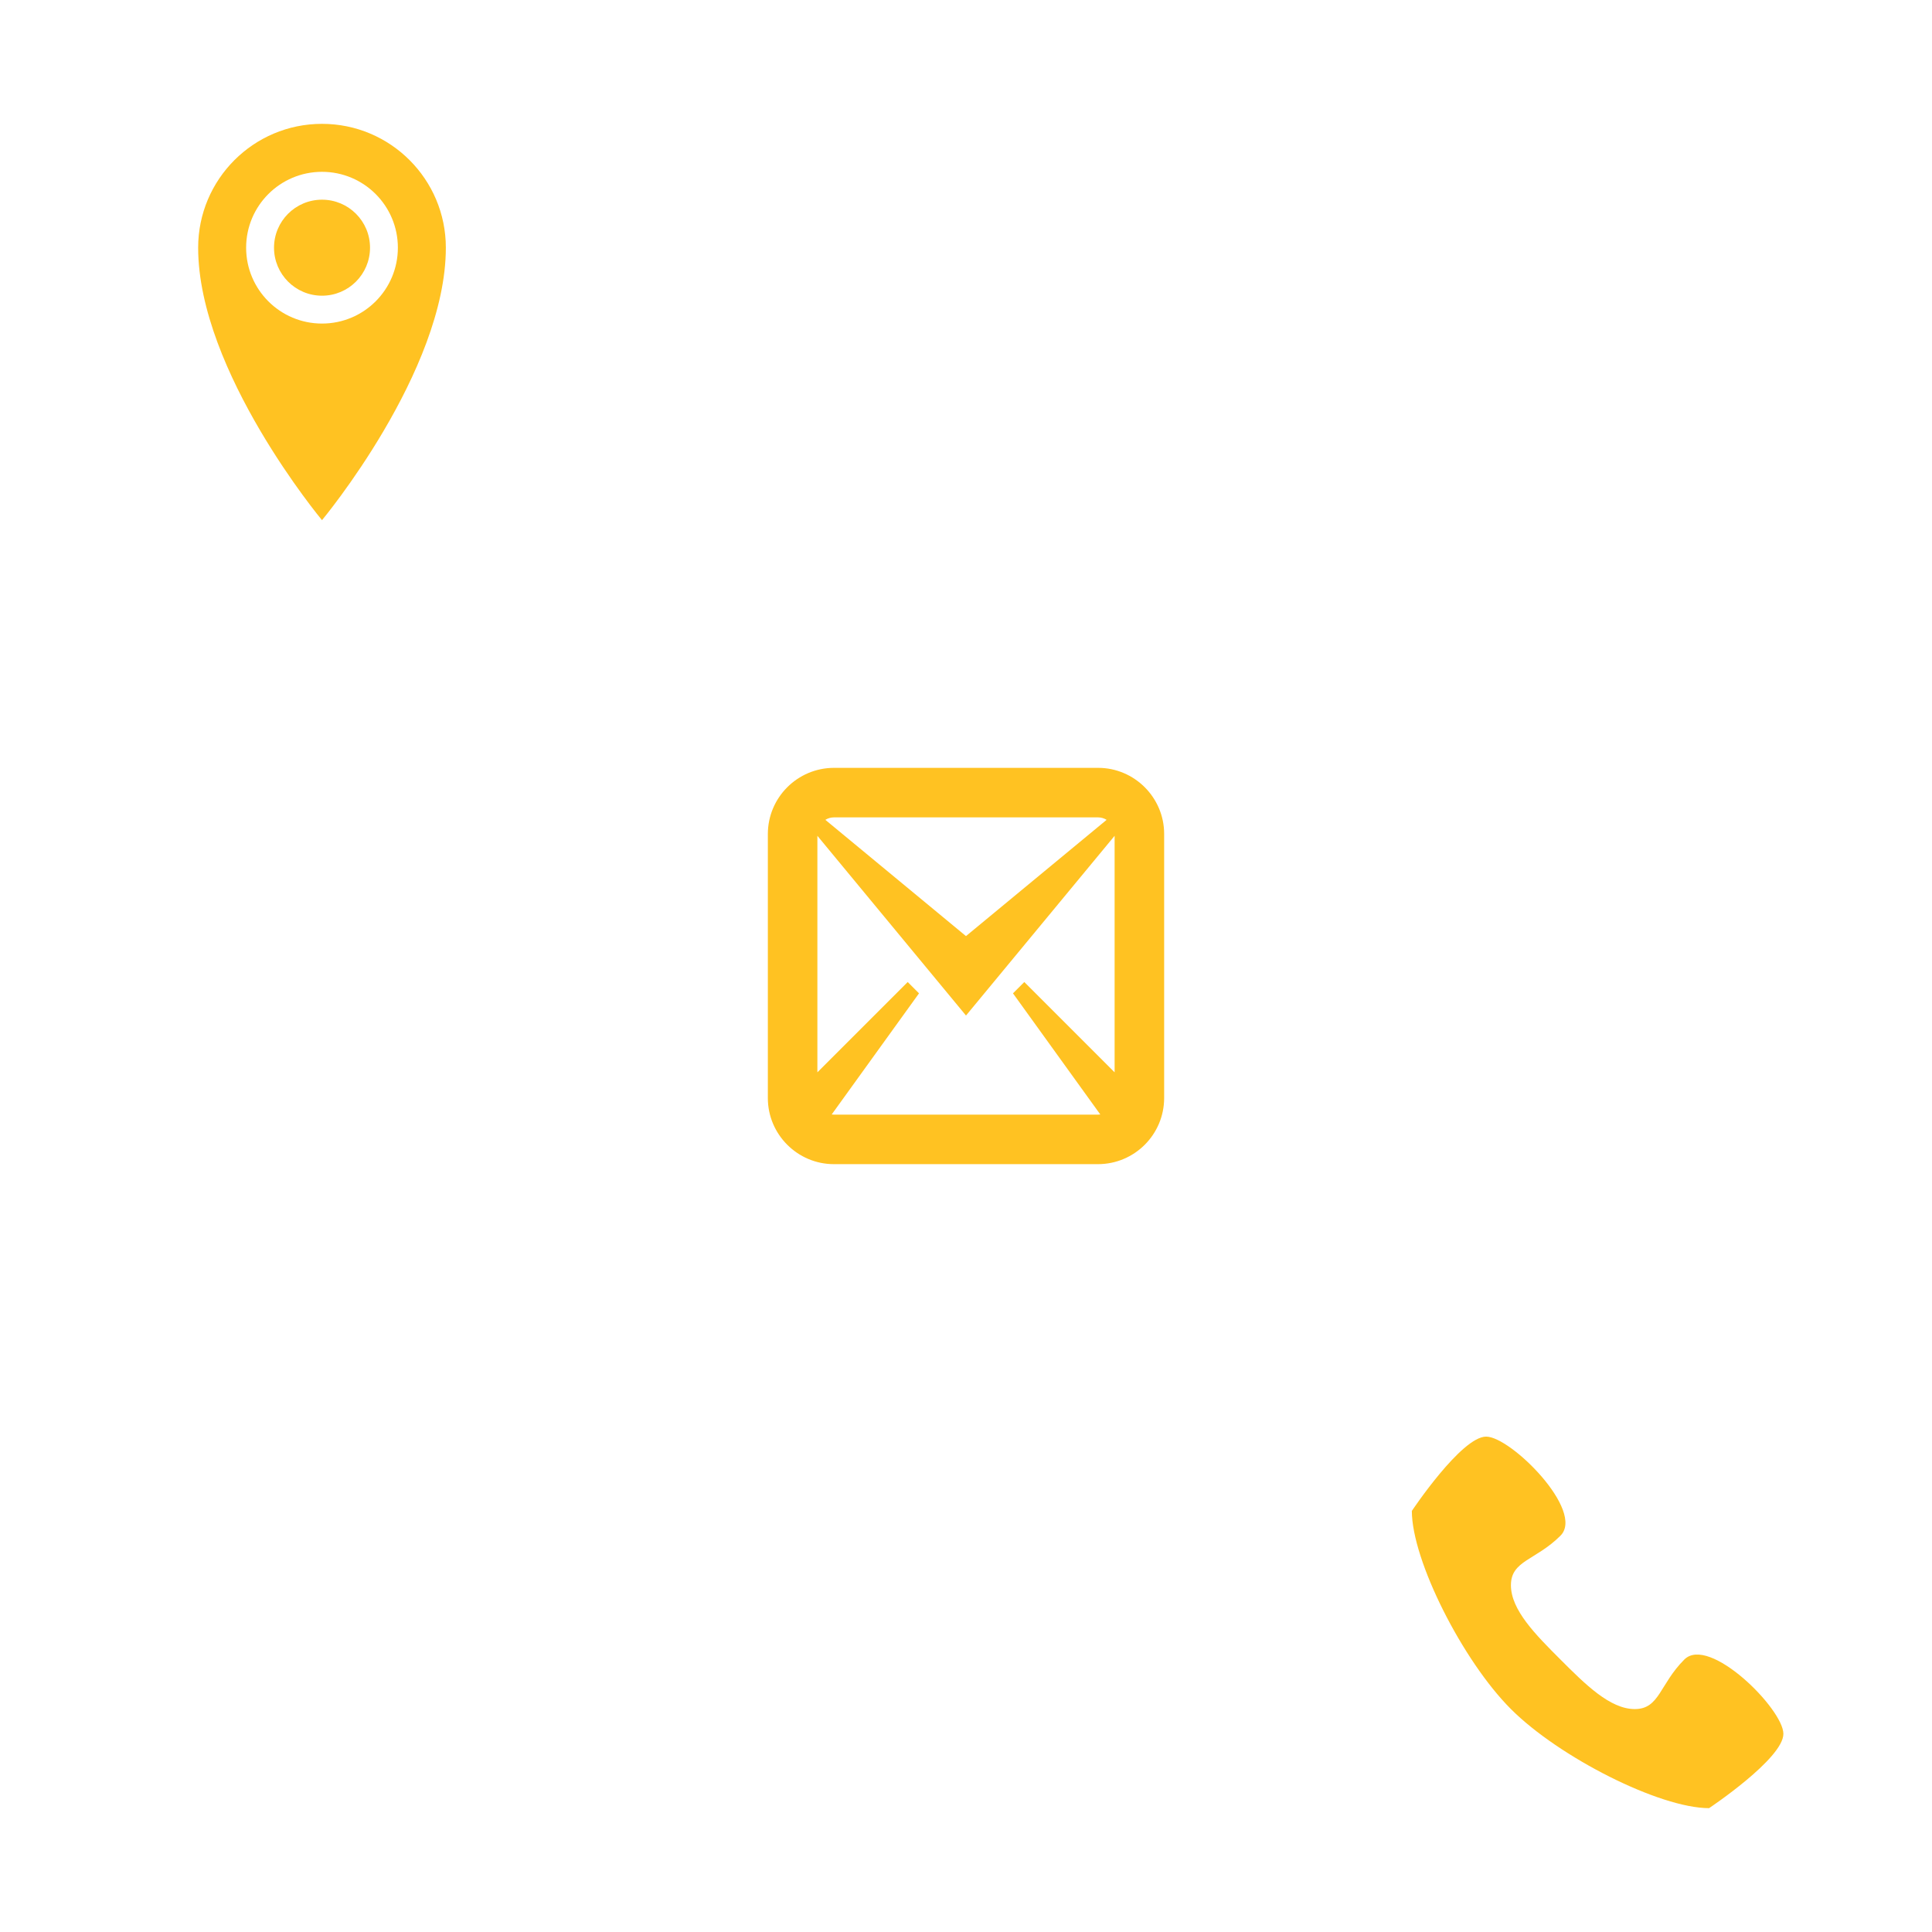
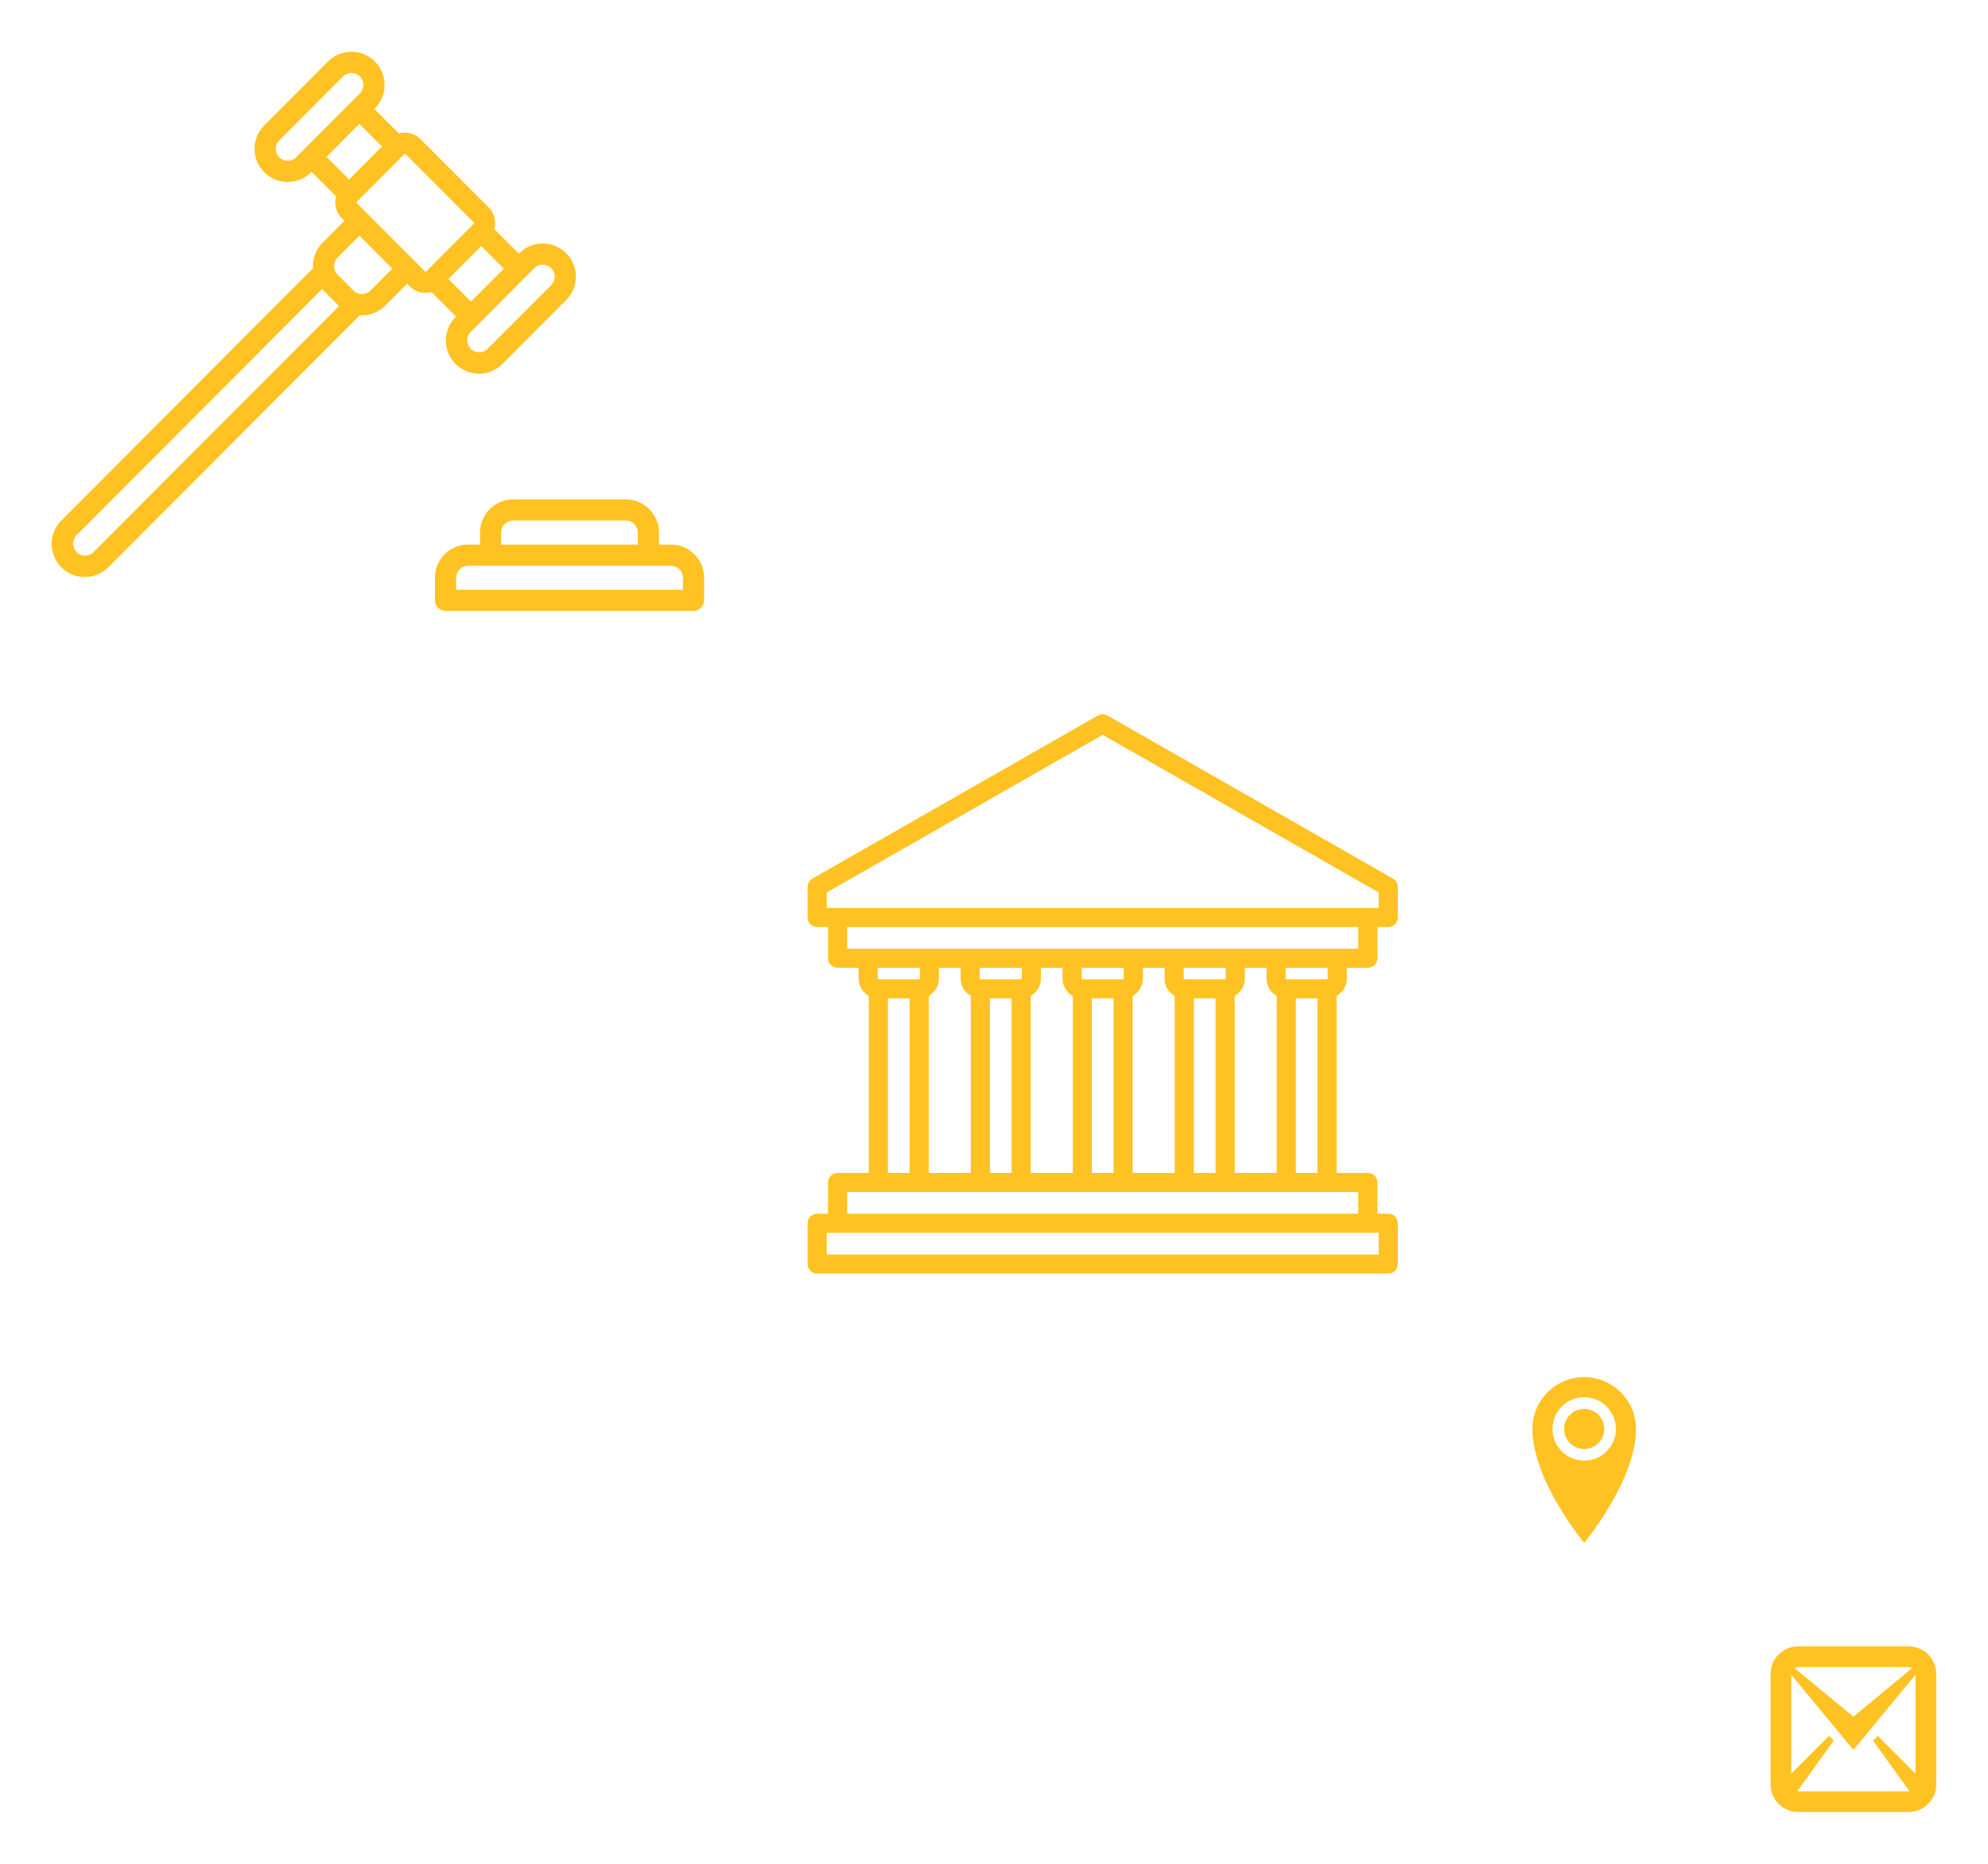
- <svg xmlns="http://www.w3.org/2000/svg" width="78" height="78" viewBox="0 0 78 78">
-   <svg width="26" height="26" viewBox="-5 -5 26 26" id="location">
+ <svg xmlns="http://www.w3.org/2000/svg" width="192" height="180" viewBox="0 0 192 180">
+   <svg width="73" height="64" viewBox="-5 -5 73 64" id="audit">
+     <path d="M596.8 919.591h-1.156v-1.159a3.206 3.206 0 0 0-3.2-3.205h-10.881a3.2 3.2 0 0 0-3.2 3.205v1.159h-1.157a3.2 3.2 0 0 0-3.2 3.2v2.182a1.022 1.022 0 0 0 1.02 1.023h23.948a1.022 1.022 0 0 0 1.026-1.019V922.8a3.2 3.2 0 0 0-3.2-3.209Zm-16.4-1.159a1.159 1.159 0 0 1 1.157-1.159h10.885a1.159 1.159 0 0 1 1.157 1.159v1.159h-13.2v-1.159Zm17.553 5.522h-21.901V922.8a1.159 1.159 0 0 1 1.156-1.159H596.8a1.159 1.159 0 0 1 1.157 1.159v1.159Zm-21.907-26.381-.048.048a3.213 3.213 0 0 0 0 4.532 3.194 3.194 0 0 0 4.522 0l6.158-6.171a3.2 3.2 0 1 0-4.522-4.532l-.049.049-2.367-2.372a2.119 2.119 0 0 0-.534-2.079l-6.609-6.622a2.107 2.107 0 0 0-2.074-.536l-2.367-2.372.048-.048a3.2 3.2 0 1 0-4.522-4.532l-6.158 6.171a3.2 3.2 0 1 0 4.523 4.531l.048-.048 2.366 2.372a2.145 2.145 0 0 0-.082.584 2.1 2.1 0 0 0 .617 1.5l.274.274-2.116 2.12a3.2 3.2 0 0 0-.925 2.47l-24.3 24.35a3.2 3.2 0 1 0 4.522 4.532l24.3-24.35c.068 0 .135.009.2.009a3.182 3.182 0 0 0 2.261-.937l2.116-2.12.274.274a2.1 2.1 0 0 0 2.074.537Zm8.371-5.015a1.159 1.159 0 0 1 .817 1.978l-6.157 6.17a1.158 1.158 0 0 1-1.636-1.638l6.158-6.171a1.15 1.15 0 0 1 .824-.339Zm-6.928 3.569-2.18-2.185 3.175-3.181 2.18 2.184Zm-18.521-13.933a1.162 1.162 0 0 1 0-1.639l6.157-6.171a1.156 1.156 0 0 1 1.636 0 1.162 1.162 0 0 1 0 1.639l-6.158 6.171a1.155 1.155 0 0 1-1.629 0Zm7.745-3.23 2.18 2.185-3.175 3.182-2.18-2.185Zm-25.7 41.378a1.158 1.158 0 0 1-1.635-1.639l23.734-23.785.046.051 1.539 1.542c.016.017.034.031.051.046Zm26.763-25.277a1.155 1.155 0 0 1-1.635 0l-1.54-1.542a1.163 1.163 0 0 1 0-1.64l2.116-2.12 3.175 3.182Zm-1.333-8.469a.061.061 0 0 1-.019-.048.065.065 0 0 1 .019-.048l4.619-4.628a.068.068 0 0 1 .1 0l6.609 6.622a.07.07 0 0 1 0 .1l-4.619 4.628a.068.068 0 0 1-.1 0Z" transform="translate(-537 -872)" style="fill:#ffc222;fill-rule:evenodd" />
+   </svg>
+   <svg width="67" height="64" viewBox="-5 -5 67 64" id="home" x="73" y="64">
+     <path d="M982.076 900.513v-1.046h2.031a.923.923 0 0 0 .923-.923v-3.014h1.047a.923.923 0 0 0 .923-.923v-2.953a.926.926 0 0 0-.465-.8L958.958 875.1a.924.924 0 0 0-.916 0l-27.577 15.75a.923.923 0 0 0-.465.8v2.953a.923.923 0 0 0 .923.923h1.047v3.014a.923.923 0 0 0 .923.923h2.031v1.046a1.909 1.909 0 0 0 .985 1.668v17.1h-3.016a.924.924 0 0 0-.923.924v3.014h-1.047a.923.923 0 0 0-.923.923v3.938a.923.923 0 0 0 .923.923h55.154a.923.923 0 0 0 .923-.923v-3.938a.923.923 0 0 0-.923-.923h-1.047V920.2a.924.924 0 0 0-.923-.924h-3.016v-17.1a1.909 1.909 0 0 0 .985-1.663Zm-1.847 0a.062.062 0 0 1-.062.062h-3.939a.062.062 0 0 1-.062-.062v-1.046h4.063v1.046Zm-8.987 18.765v-17.1a1.909 1.909 0 0 0 .985-1.668v-1.046h2.093v1.046a1.907 1.907 0 0 0 .985 1.668v17.1h-4.063Zm-3.94 0V902.42h2.098v16.858h-2.1Zm-5.909 0v-17.1a1.907 1.907 0 0 0 .985-1.668v-1.046h2.093v1.046a1.907 1.907 0 0 0 .985 1.668v17.1h-4.063Zm-3.94 0V902.42h2.093v16.858h-2.093Zm-5.909 0v-17.1a1.907 1.907 0 0 0 .985-1.668v-1.046h2.093v1.046a1.907 1.907 0 0 0 .985 1.668v17.1h-4.063Zm-3.939 0V902.42h2.095v16.858h-2.093Zm-5.91 0v-17.1a1.907 1.907 0 0 0 .985-1.668v-1.046h2.093v1.046a1.907 1.907 0 0 0 .985 1.668v17.1H941.7Zm8.987-19.811v1.046a.061.061 0 0 1-.061.062h-3.94a.061.061 0 0 1-.061-.062v-1.046h4.062Zm9.849 0v1.046a.061.061 0 0 1-.061.062h-3.94a.061.061 0 0 1-.061-.062v-1.046h4.062Zm9.849 0v1.046a.062.062 0 0 1-.061.062h-3.94a.062.062 0 0 1-.062-.062v-1.046h4.063Zm-38.533-7.278 26.653-15.223 26.653 15.223v1.5h-53.306v-1.5Zm1.969 3.341h49.368v2.092h-49.368v-2.092Zm7.018 3.937v1.046a.062.062 0 0 1-.062.062h-3.939a.062.062 0 0 1-.062-.062v-1.046h4.063Zm-3.078 2.953h2.093v16.858h-2.093V902.42Zm47.4 24.734h-53.309v-2.092h53.306v2.092Zm-1.969-3.938h-49.371v-2.092h49.368v2.092Zm-6.033-3.938V902.42h2.093v16.858h-2.093Z" transform="translate(-930 -875)" style="fill:#ffc222;fill-rule:evenodd" />
+   </svg>
+   <svg width="26" height="26" viewBox="-5 -5 26 26" id="location" x="140" y="128">
    <path fill="#ffc222" d="M8 0a5 5 0 0 0-5 5c0 5 5 11 5 11s5-6 5-11a5 5 0 0 0-5-5zm0 8.063a3.063 3.063 0 1 1 0-6.126 3.063 3.063 0 0 1 0 6.126zM6.063 5a1.938 1.938 0 1 1 3.876 0 1.938 1.938 0 0 1-3.876 0z" />
  </svg>
-   <svg width="26" height="26" viewBox="-5 -5 26 26" id="mail" x="26" y="26">
+   <svg width="26" height="26" viewBox="-5 -5 26 26" id="mail" x="166" y="154">
    <path fill="#ffc222" d="M13.333 0H2.667A2.675 2.675 0 0 0 0 2.667v10.666C0 14.801 1.2 16 2.667 16h10.666A2.674 2.674 0 0 0 16 13.333V2.667C16 1.2 14.8 0 13.333 0zm0 2c.125 0 .243.036.344.099L7.999 6.793 2.322 2.099A.648.648 0 0 1 2.666 2h10.666zM2.667 14a.654.654 0 0 1-.089-.006l3.525-4.89-.457-.457L2 12.293V2.744L8 10l6-7.256v9.549l-3.646-3.646-.457.457 3.525 4.89a.65.65 0 0 1-.088.006H2.668z" />
  </svg>
-   <svg width="26" height="26" viewBox="-5 -5 26 26" id="phone" x="52" y="52">
-     <path fill="#ffc222" d="M11 10c-1 1-1 2-2 2s-2-1-3-2-2-2-2-3 1-1 2-2-2-4-3-4-3 3-3 3c0 2 2.055 6.055 4 8s6 4 8 4c0 0 3-2 3-3s-3-4-4-3z" />
-   </svg>
</svg>
